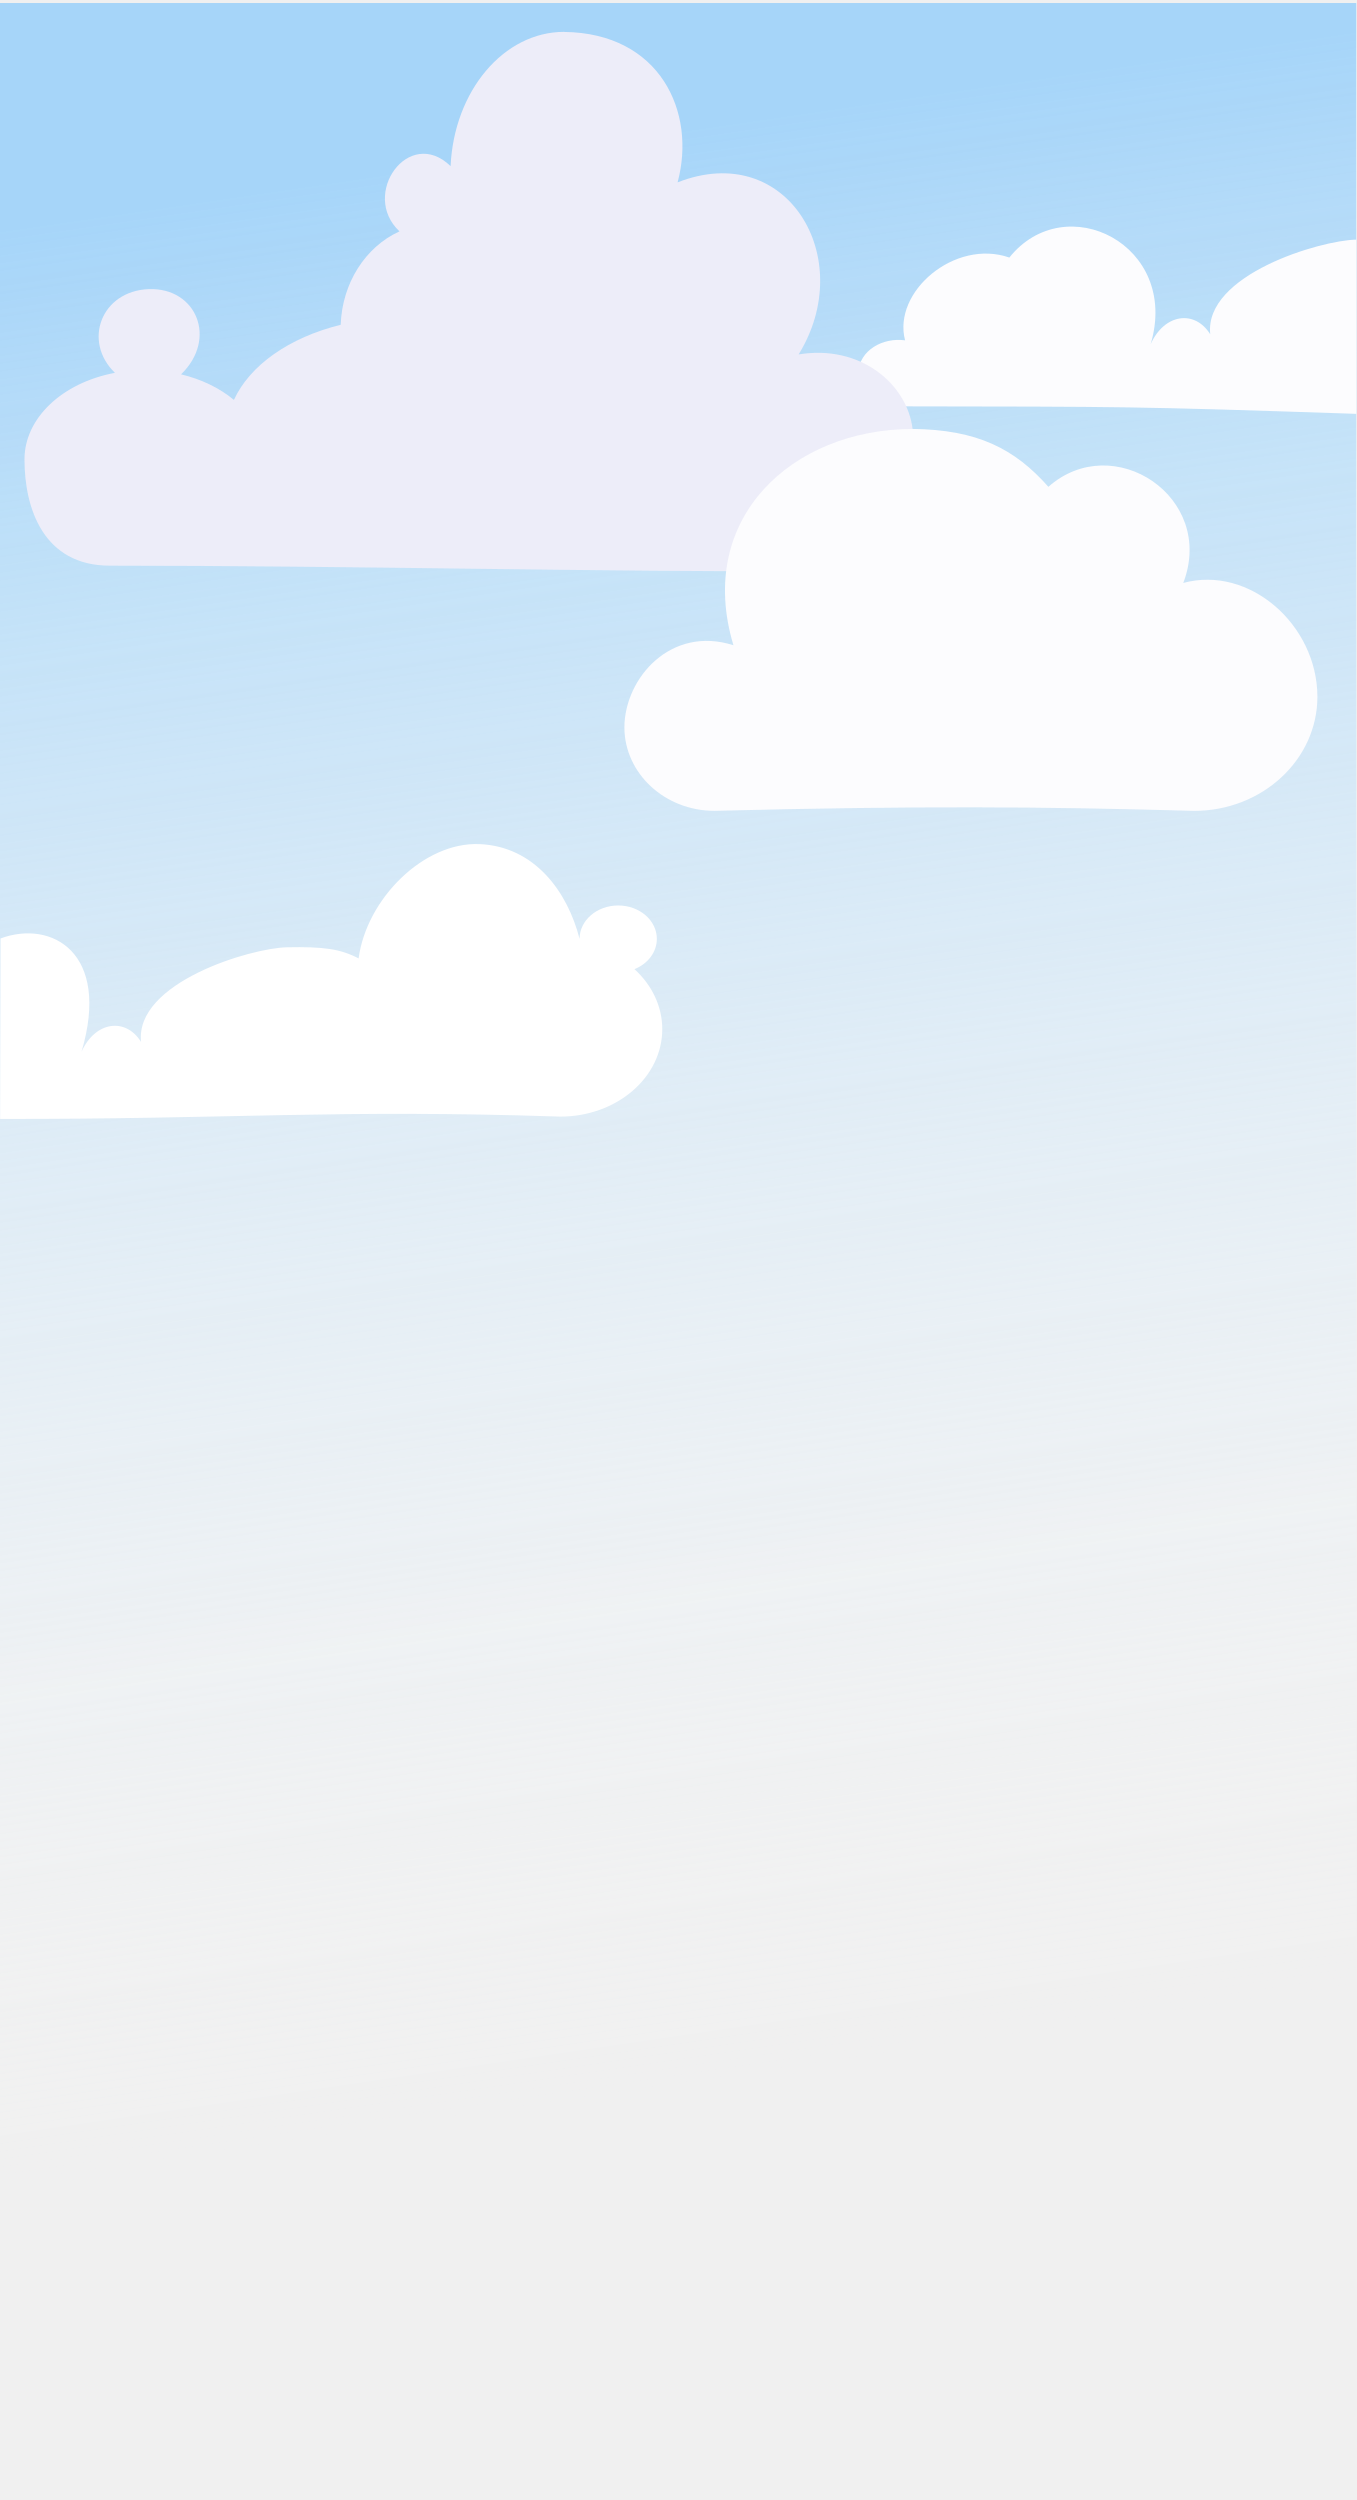
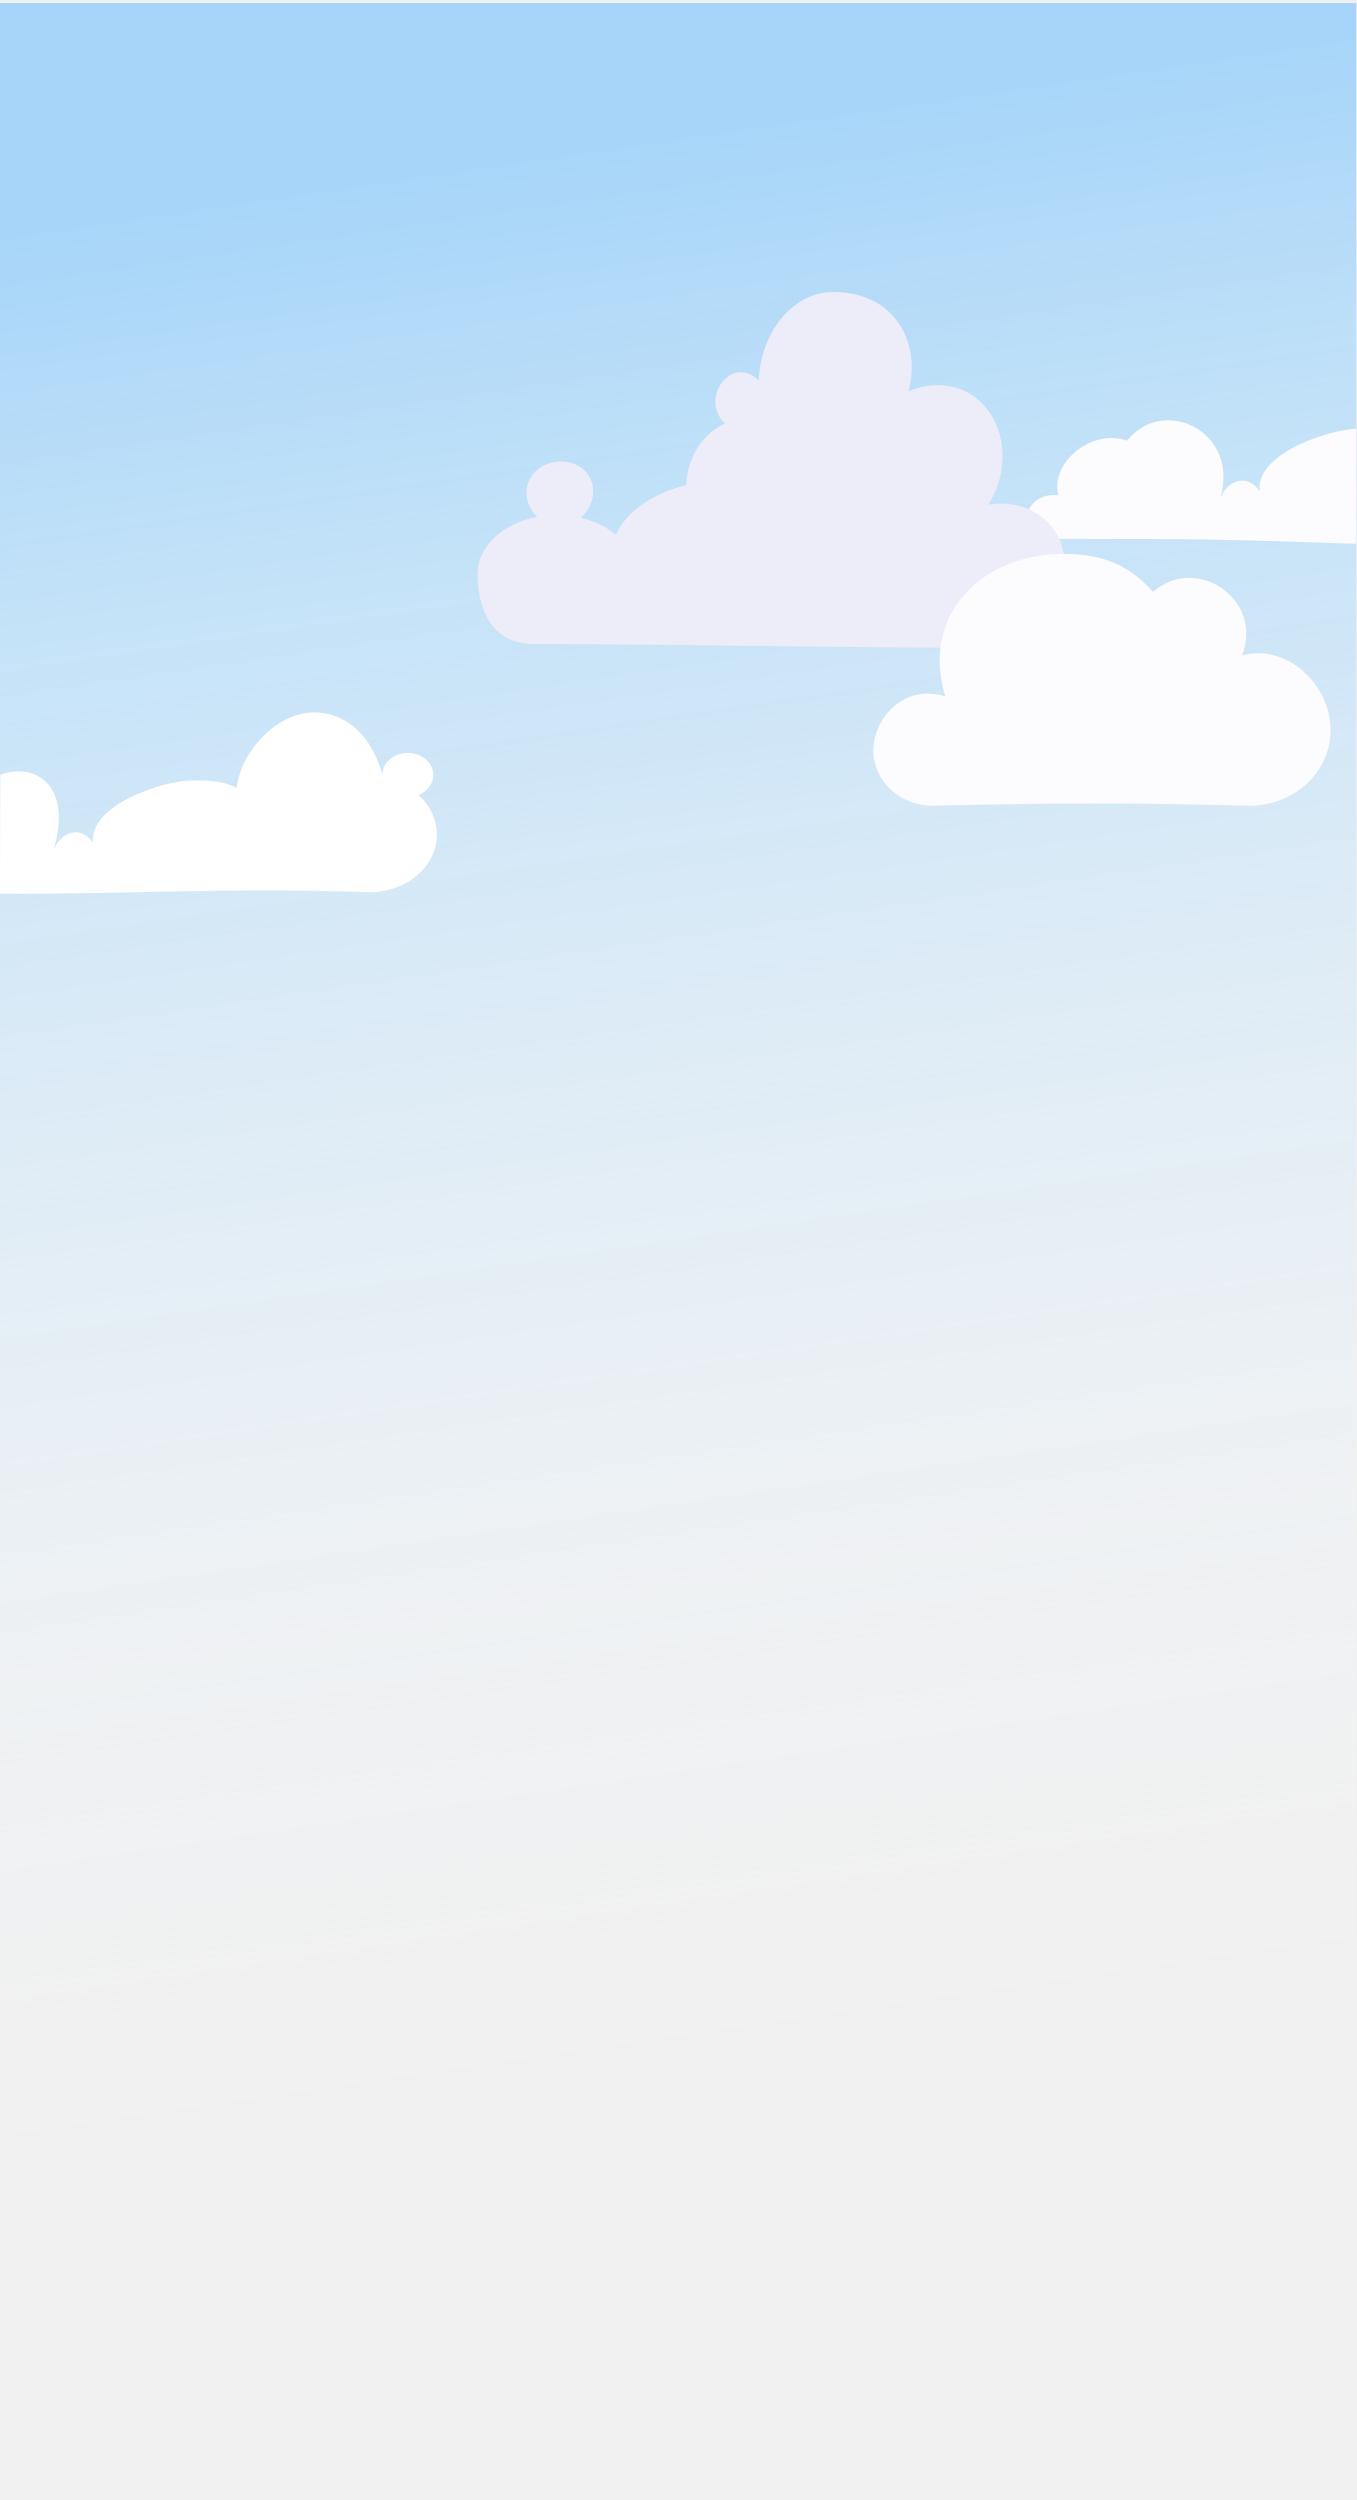
<svg xmlns="http://www.w3.org/2000/svg" width="109.8mm" height="202.4mm" version="1.1" viewBox="0 0 109.8 202.4">
  <defs>
    <linearGradient id="linearGradient3298" x1="56.92" x2="79.94" y1="10.12" y2="166.5" gradientUnits="userSpaceOnUse">
      <stop stop-color="#a5d5f9" offset="0" />
      <stop stop-color="#fff" stop-opacity="0" offset="1" />
    </linearGradient>
  </defs>
-   <g stroke-linecap="round" stroke-linejoin="round">
-     <rect x="5.551e-17" y=".246" width="109.8" height="202.4" fill="url(#linearGradient3298)" opacity=".99" stroke-width="1.647" style="paint-order:stroke markers fill" />
-     <path d="m38.81 68.34c-4.492-0.187-9.13 4.419-9.777 9.253-1.492-0.78-2.872-0.958-5.793-0.901-2.921 0.057-12.33 2.847-11.82 7.662-1.251-2.005-3.713-1.673-4.823 0.801 2.394-8.046-2.437-10.71-6.555-9.176l-0.032 14.61c18.73 0.029 27.24-0.794 45.35-0.188 4.56 8.2e-5 8.257-3.17 8.257-7.08 1e-5 -1.806-0.805-3.544-2.251-4.858 1.105-0.443 1.812-1.4 1.812-2.453-2.7e-4 -1.493-1.401-2.703-3.128-2.703-1.728 8.8e-5 -3.128 1.21-3.128 2.703-0.971-3.8-3.62-7.485-8.112-7.672z" fill="#fff" stroke-width="1.1" style="paint-order:stroke markers fill" />
-     <path d="m109.8 19.4c-2.921 0.057-12.33 2.847-11.82 7.662-1.251-2.005-3.713-1.673-4.823 0.801 2.394-8.046-6.908-12.68-11.44-7.011-4.404-1.544-9.48 2.772-8.442 6.702-1.786-0.247-3.7 0.783-3.8 2.64-0.1 1.857 1.401 2.703 3.128 2.703 18.73 0.029 19.09 2e-3 37.2 0.608z" fill="#fcfcfe" stroke-width="1.1" style="paint-order:stroke markers fill" />
-     <path d="m45.67 2.58c-4.878-8.41e-5 -8.91 4.767-9.19 10.87-3.379-3.277-7.338 2.287-4.138 5.281-2.786 1.269-4.646 4.226-4.759 7.565-4.162 1.023-7.361 3.274-8.645 6.082-1.153-0.962-2.631-1.677-4.28-2.071 2.97-2.868 1.254-7.039-2.607-6.899-3.861 0.14-5.382 4.231-2.746 6.776-4.307 0.813-7.323 3.698-7.323 7.005-1.39e-5 3.991 1.548 8.608 6.911 8.608 19.42-0.002 41.46 0.53 55.94 0.441 2.516-2.33e-4 4.93-0.918 6.715-2.552 3.458-0.363 6.01-2.377 6.01-4.745 1.94e-4 -1.751-1.666-4.285-3.674-4.207-0.441-3.654-4.227-6.865-9.229-6.039 4.801-7.762-0.906-17.42-9.797-13.93 1.531-5.671-1.399-12.09-9.191-12.18z" fill="#ededf9" stroke-width="1.567" style="paint-order:stroke markers fill" />
-     <path d="m73.88 34.73c-9.787 0.016-17.59 7.269-14.5 17.51-5.039-1.621-8.796 2.627-8.83 6.628-1.69e-4 3.743 3.269 6.778 7.301 6.778 16.52-0.422 26.88-0.338 38.82 0.003 5.515 1.41e-4 9.986-4.139 9.986-9.245-0.011-5.825-5.516-10.66-10.86-9.209 2.662-6.942-5.658-12.44-10.92-7.782-2.725-3.084-5.754-4.629-10.99-4.686z" fill="#fcfcfe" stroke-width="2.528" style="paint-order:stroke markers fill" />
+   <rect x="5.551e-17" y=".246" width="109.8" height="202.4" fill="url(#linearGradient3298)" opacity=".99" stroke-linecap="round" stroke-linejoin="round" stroke-width="1.647" style="paint-order:stroke markers fill" />
+   <path d="m25.6 57.68c-2.964-0.124-6.024 2.916-6.451 6.105-0.984-0.515-1.895-0.632-3.822-0.594-1.927 0.037-8.135 1.878-7.799 5.055-0.825-1.323-2.45-1.104-3.182 0.528 1.58-5.309-1.608-7.066-4.325-6.054l-0.021 9.639c12.36 0.019 17.97-0.524 29.92-0.124 3.009 5.4e-5 5.448-2.091 5.448-4.671 7e-6 -1.192-0.531-2.338-1.485-3.205 0.729-0.292 1.196-0.924 1.196-1.618-1.79e-4 -0.985-0.924-1.783-2.064-1.783-1.14 5.8e-5 -2.064 0.798-2.064 1.783-0.64-2.507-2.388-4.938-5.352-5.062z" fill="#fff" stroke-linecap="round" stroke-linejoin="round" stroke-width=".726" style="paint-order:stroke markers fill" />
+   <g transform="translate(2.779)" stroke-linecap="round" stroke-linejoin="round">
+     <path d="m107 34.72c-1.927 0.037-8.135 1.878-7.799 5.055-0.825-1.323-2.45-1.104-3.182 0.528 1.58-5.309-4.558-8.366-7.548-4.626-2.906-1.019-6.255 1.829-5.57 4.422-1.178-0.163-2.441 0.516-2.507 1.742-0.066 1.225 0.924 1.783 2.064 1.783 12.36 0.019 12.6 0.001 24.54 0.401z" fill="#fcfcfe" stroke-width=".726" style="paint-order:stroke markers fill" />
+     <path d="m64.71 23.63c-3.218-5.5e-5 -5.879 3.145-6.063 7.172-2.229-2.162-4.841 1.509-2.73 3.484-1.838 0.837-3.065 2.788-3.14 4.991-2.746 0.675-4.857 2.16-5.704 4.013-0.761-0.635-1.736-1.106-2.824-1.366 1.96-1.892 0.827-4.644-1.72-4.552-2.547 0.092-3.551 2.792-1.812 4.471-2.842 0.536-4.832 2.44-4.832 4.622-9e-6 2.633 1.021 5.679 4.56 5.679 12.81-0.002 27.35 0.35 36.91 0.291 1.66-1.54e-4 3.253-0.605 4.43-1.684 2.282-0.24 3.965-1.568 3.965-3.131 1.28e-4 -1.155-1.099-2.827-2.424-2.776-0.291-2.411-2.789-4.529-6.089-3.984 3.168-5.121-0.598-11.49-6.464-9.191 1.01-3.742-0.923-7.977-6.064-8.036z" fill="#ededf9" stroke-width="1.034" style="paint-order:stroke markers fill" />
+     <path d="m83.32 44.84c-6.457 0.011-11.61 4.796-9.567 11.55-3.325-1.07-5.803 1.733-5.826 4.373-1.11e-4 2.47 2.157 4.472 4.817 4.472 10.9-0.278 17.73-0.223 25.61 0.002 3.639 9.3e-5 6.589-2.731 6.589-6.1-7e-3 -3.843-3.639-7.033-7.165-6.076 1.756-4.58-3.733-8.208-7.205-5.134-1.798-2.035-3.796-3.054-7.251-3.092z" fill="#fcfcfe" stroke-width="1.668" style="paint-order:stroke markers fill" />
  </g>
</svg>
